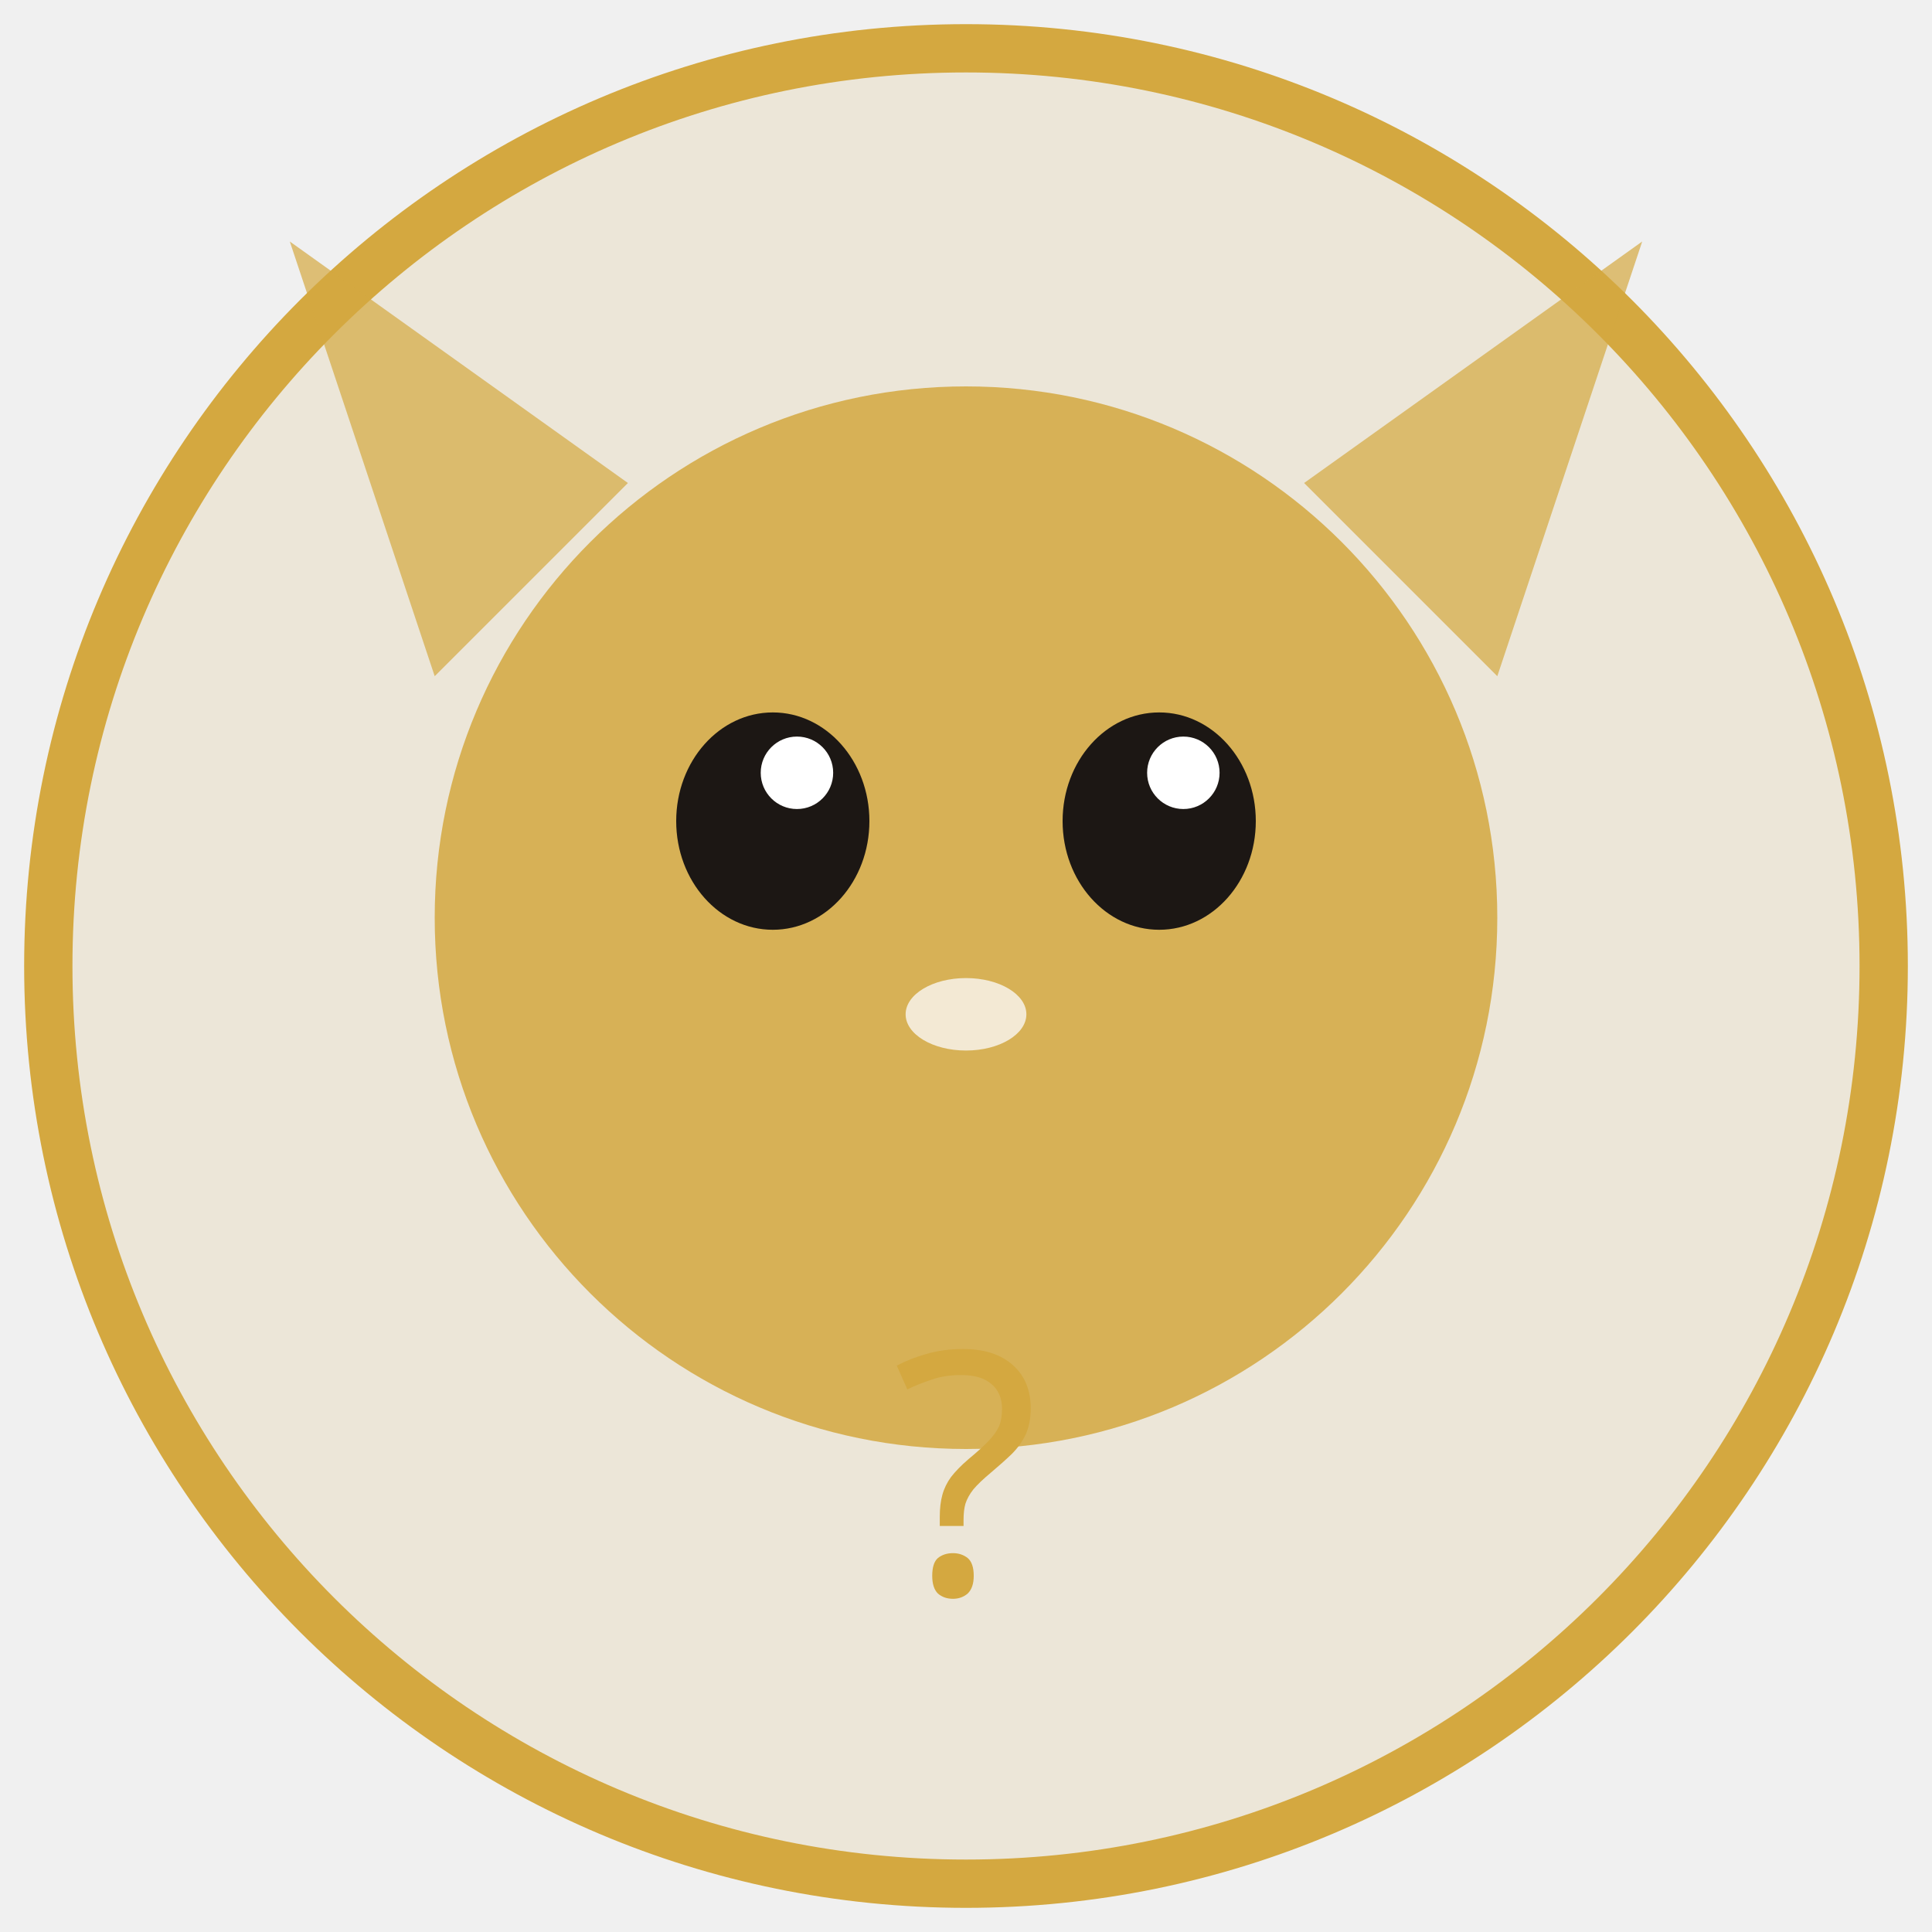
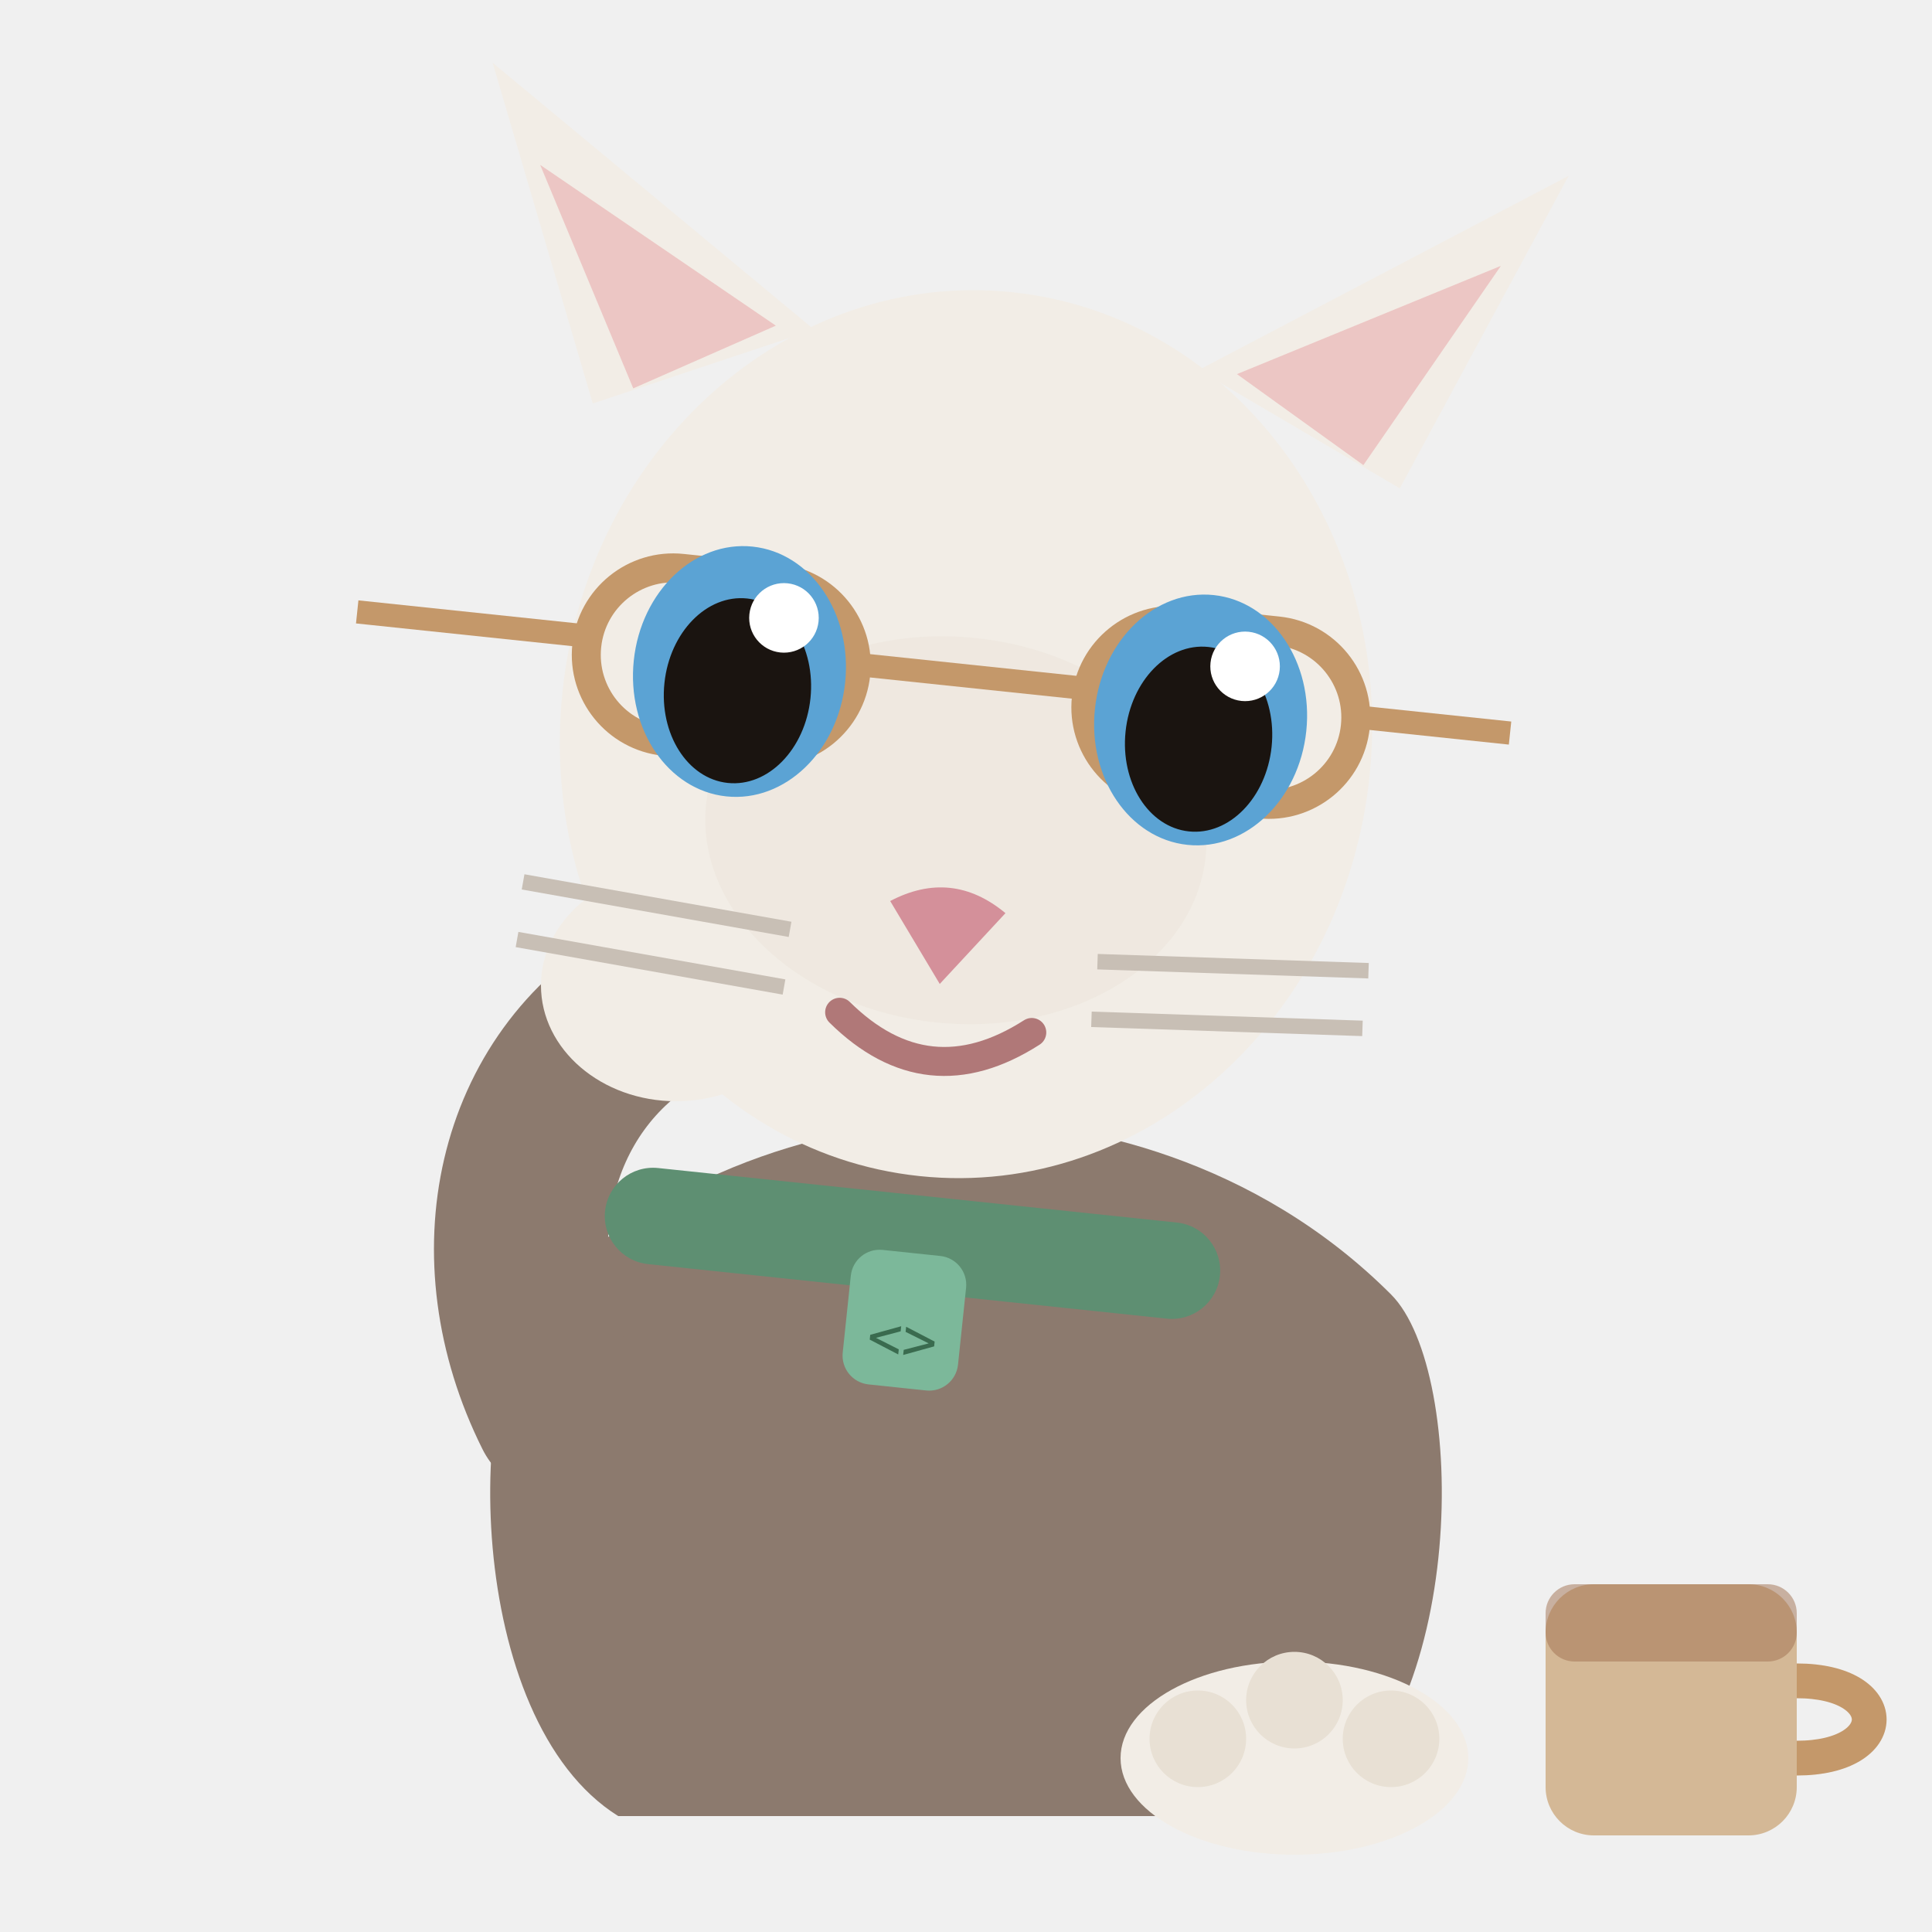
- <svg xmlns="http://www.w3.org/2000/svg" viewBox="0 0 80 80" width="80" height="80" role="img" aria-label="Staff Casey (think)">
-   <circle cx="40" cy="40" r="38" fill="#D4A84022" stroke="#D4A840" stroke-width="2" />
-   <polygon points="18,28 12,10 26,20" fill="#D4A840" opacity="0.7" />
-   <polygon points="62,28 68,10 54,20" fill="#D4A840" opacity="0.7" />
-   <circle cx="40" cy="38" r="22" fill="#D4A840" opacity="0.85" />
-   <ellipse cx="32" cy="34" rx="4" ry="4.5" fill="#1C1714" />
-   <ellipse cx="48" cy="34" rx="4" ry="4.5" fill="#1C1714" />
-   <circle cx="33" cy="32" r="1.5" fill="#fff" />
-   <circle cx="49" cy="32" r="1.5" fill="#fff" />
-   <ellipse cx="40" cy="42" rx="2.5" ry="1.5" fill="#FAF8F4" opacity="0.8" />
-   <text x="40" y="66" text-anchor="middle" font-family="system-ui" font-size="14" fill="#D4A840">?</text>
+ <svg xmlns="http://www.w3.org/2000/svg" viewBox="0 0 100 100" width="100" height="100" role="img" aria-label="Staff Casey — think">
+   <path d="M28,67 C24,71 24,89 32,94 L68,94 C76,89 76,71 72,67 C65,60 56,58 50,58 C44,58 35,60 28,67 Z" fill="#8C7A6E" />
+   <rect x="80" y="82" width="13" height="13" rx="2.5" fill="#D4B896" />
+   <path d="M93,87 C98,87 98,91 93,91" stroke="#C4986A" stroke-width="1.8" fill="none" />
+   <rect x="80" y="82" width="13" height="4" rx="1.5" fill="#A07050" opacity="0.5" />
+   <ellipse cx="67" cy="91" rx="9" ry="5" fill="#F2EDE6" />
+   <circle cx="62" cy="90" r="2.5" fill="#E8E0D4" />
+   <circle cx="67" cy="88" r="2.5" fill="#E8E0D4" />
+   <circle cx="72" cy="90" r="2.5" fill="#E8E0D4" />
+   <path d="M29,73 C25,65 27,56 34,52" stroke="#8C7A6E" stroke-width="9" fill="none" stroke-linecap="round" />
+   <ellipse cx="35" cy="51" rx="7" ry="6" fill="#F2EDE6" />
+   <g transform="rotate(6, 50, 38)">
+     <rect x="34" y="62" width="32" height="5" rx="2.5" fill="#5E8F72" />
+     <rect x="47" y="65" width="6" height="7" rx="1.5" fill="#7CB89A" />
+     <text x="50" y="70.5" text-anchor="middle" font-family="monospace" font-size="3" fill="#3A6B4F">&lt;&gt;</text>
+     <ellipse cx="50" cy="38" rx="21" ry="23" fill="#F2EDE6" />
+     <ellipse cx="50" cy="43" rx="13" ry="10" fill="#E8E0D4" opacity="0.35" />
+     <path d="M29,23 L22,6 L40,18 Z" fill="#F2EDE6" />
+     <path d="M31,22 L25,11 L38,18 Z" fill="#EAB5B5" opacity="0.7" />
+     <path d="M71,23 L78,6 L60,18 Z" fill="#F2EDE6" />
+     <path d="M69,22 L75,11 L62,18 Z" fill="#EAB5B5" opacity="0.7" />
+     <rect x="30" y="31" width="14" height="9" rx="4.5" fill="none" stroke="#C4986A" stroke-width="1.5" />
+     <rect x="56" y="31" width="14" height="9" rx="4.5" fill="none" stroke="#C4986A" stroke-width="1.5" />
+     <line x1="44" y1="35" x2="56" y2="35" stroke="#C4986A" stroke-width="1.2" />
+     <line x1="18" y1="35" x2="30" y2="35" stroke="#C4986A" stroke-width="1.2" />
+     <line x1="70" y1="35" x2="78" y2="35" stroke="#C4986A" stroke-width="1.2" />
+     <ellipse cx="38" cy="36" rx="5.5" ry="6.5" fill="#5BA3D4" />
+     <ellipse cx="38" cy="37" rx="3.8" ry="4.8" fill="#1A1410" />
+     <circle cx="40" cy="33" r="1.8" fill="#fff" />
+     <ellipse cx="62" cy="36" rx="5.5" ry="6.5" fill="#5BA3D4" />
+     <ellipse cx="62" cy="37" rx="3.8" ry="4.8" fill="#1A1410" />
+     <circle cx="64" cy="33" r="1.8" fill="#fff" />
+     <path d="M47,47 L50,51 L53,47 Q50,45 47,47 Z" fill="#D4909A" />
+     <path d="M45,53 Q50,57 55,53" stroke="#B07878" stroke-width="1.5" fill="none" stroke-linecap="round" />
+     <line x1="28" y1="48" x2="42" y2="49" stroke="#C8BFB5" stroke-width="0.8" />
+     <line x1="28" y1="51" x2="42" y2="52" stroke="#C8BFB5" stroke-width="0.8" />
+     <line x1="58" y1="49" x2="72" y2="48" stroke="#C8BFB5" stroke-width="0.8" />
+     <line x1="58" y1="52" x2="72" y2="51" stroke="#C8BFB5" stroke-width="0.8" />
+   </g>
</svg>
